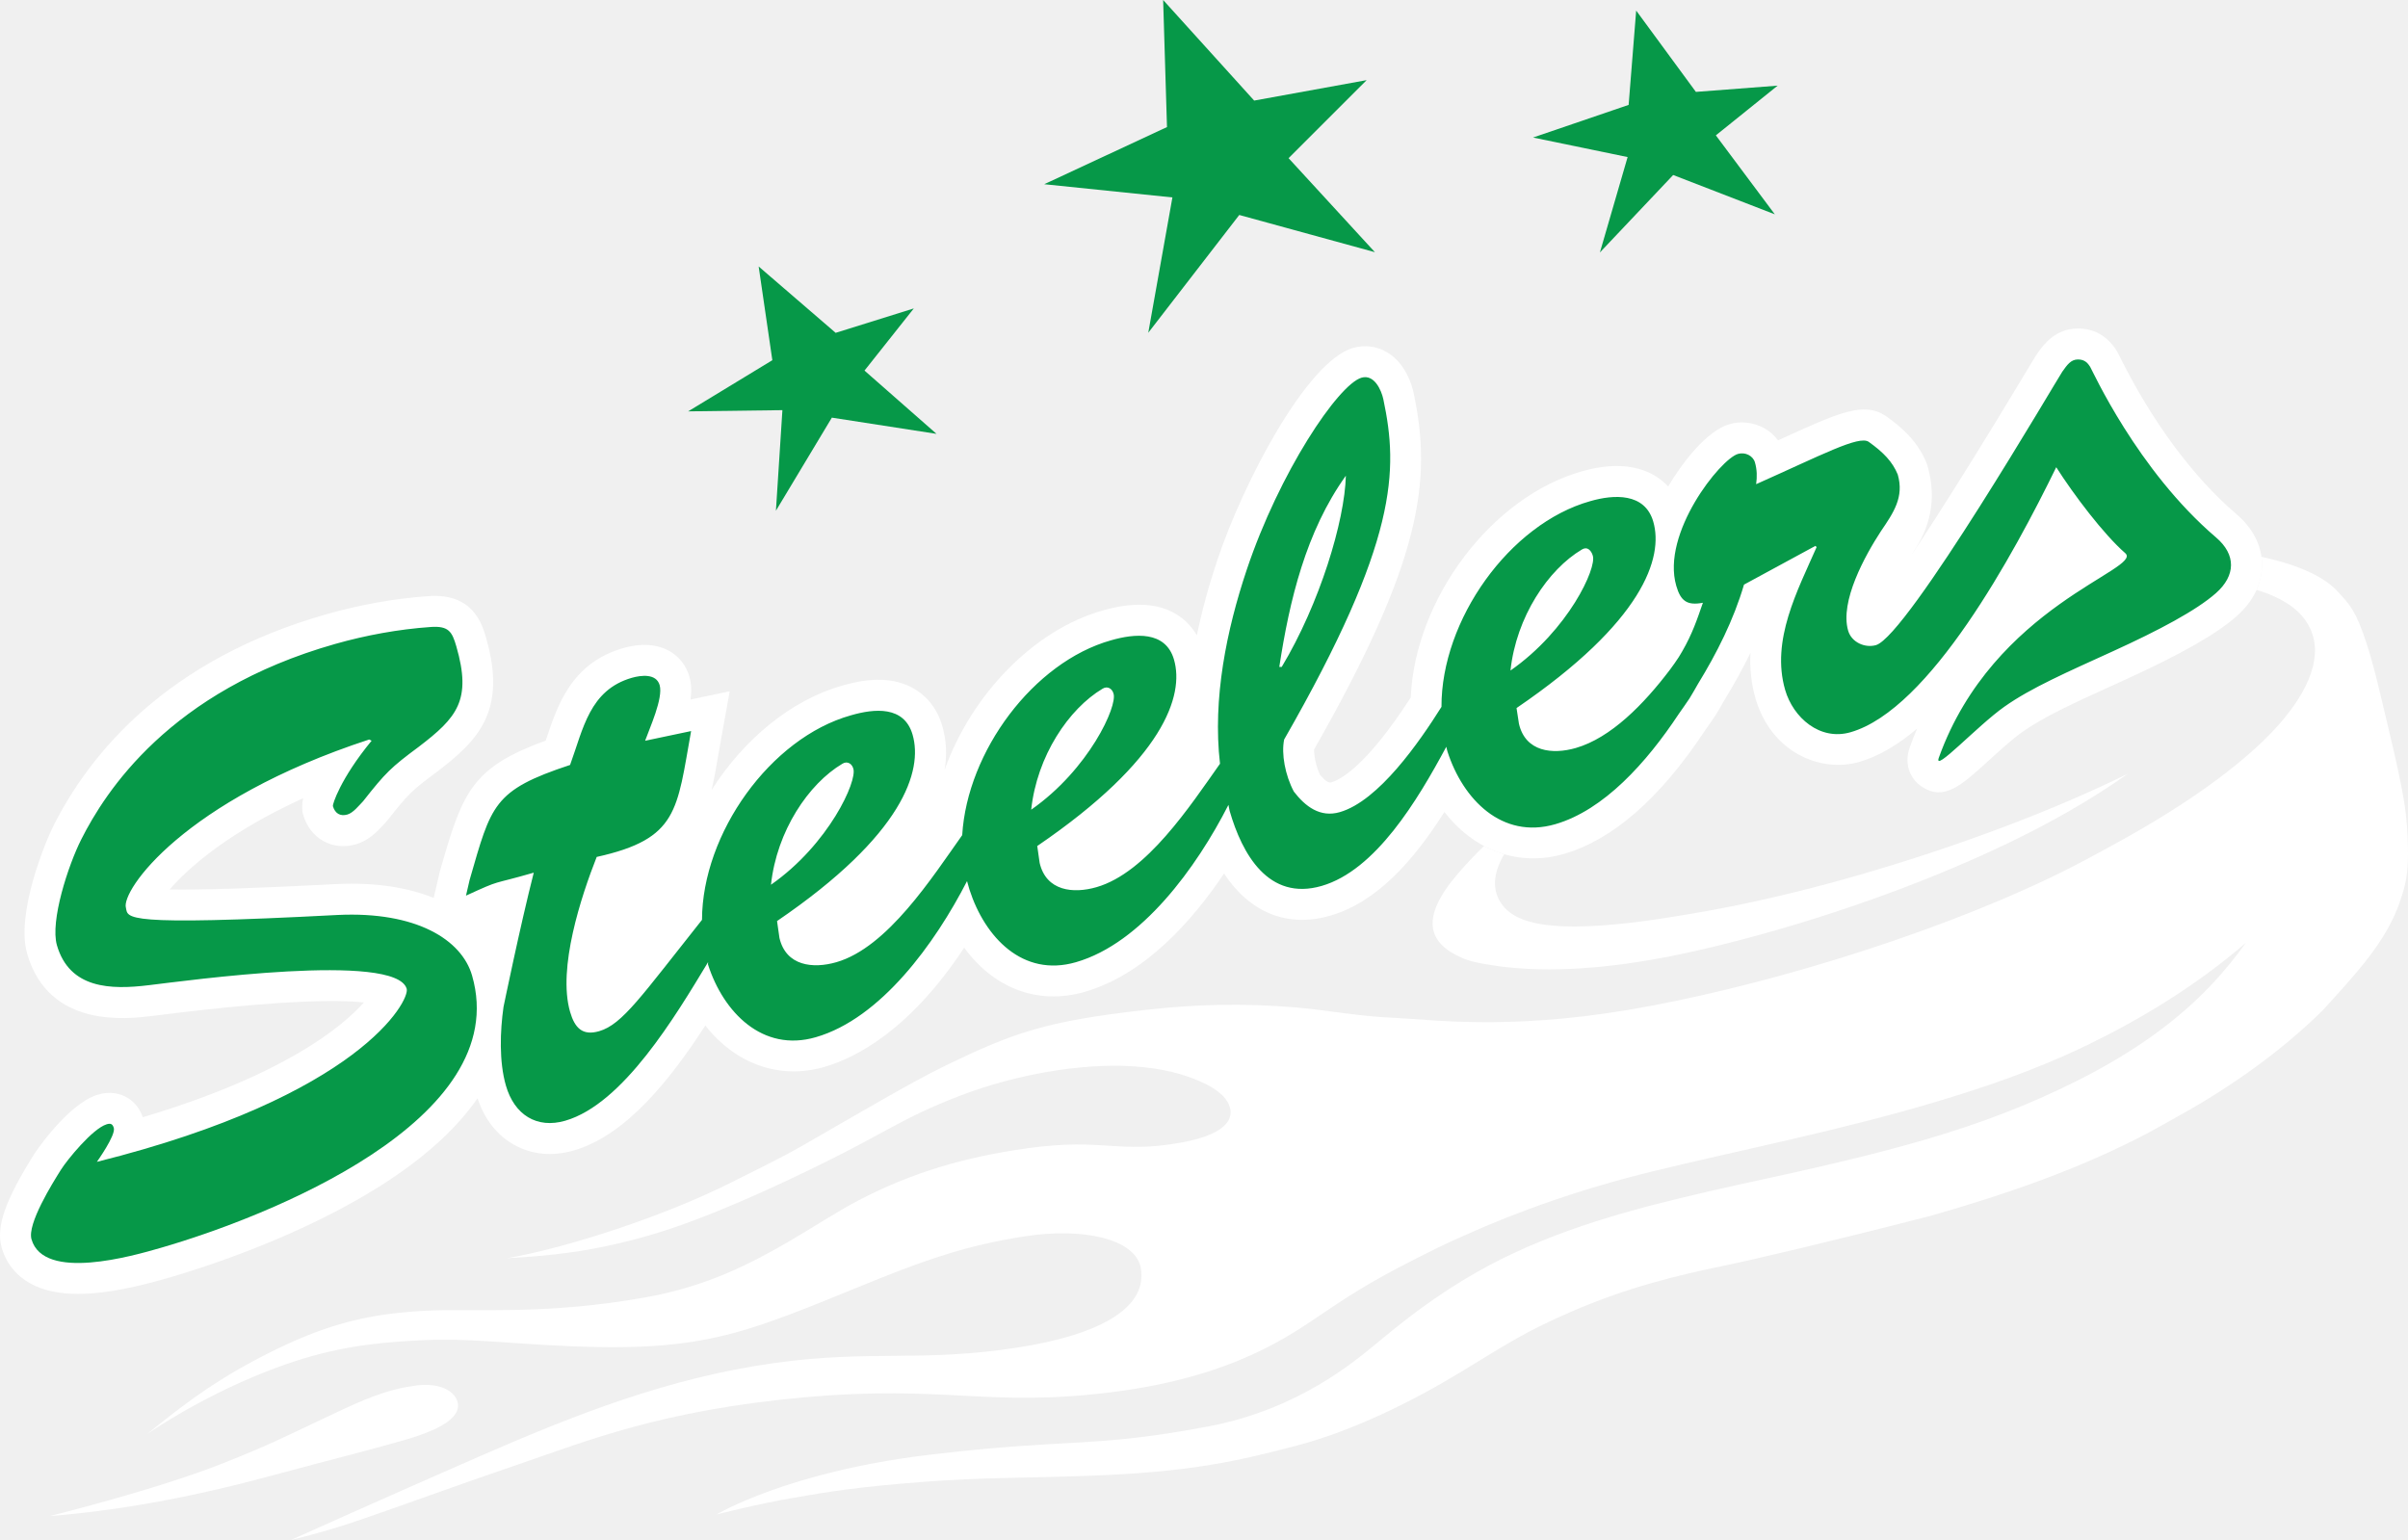
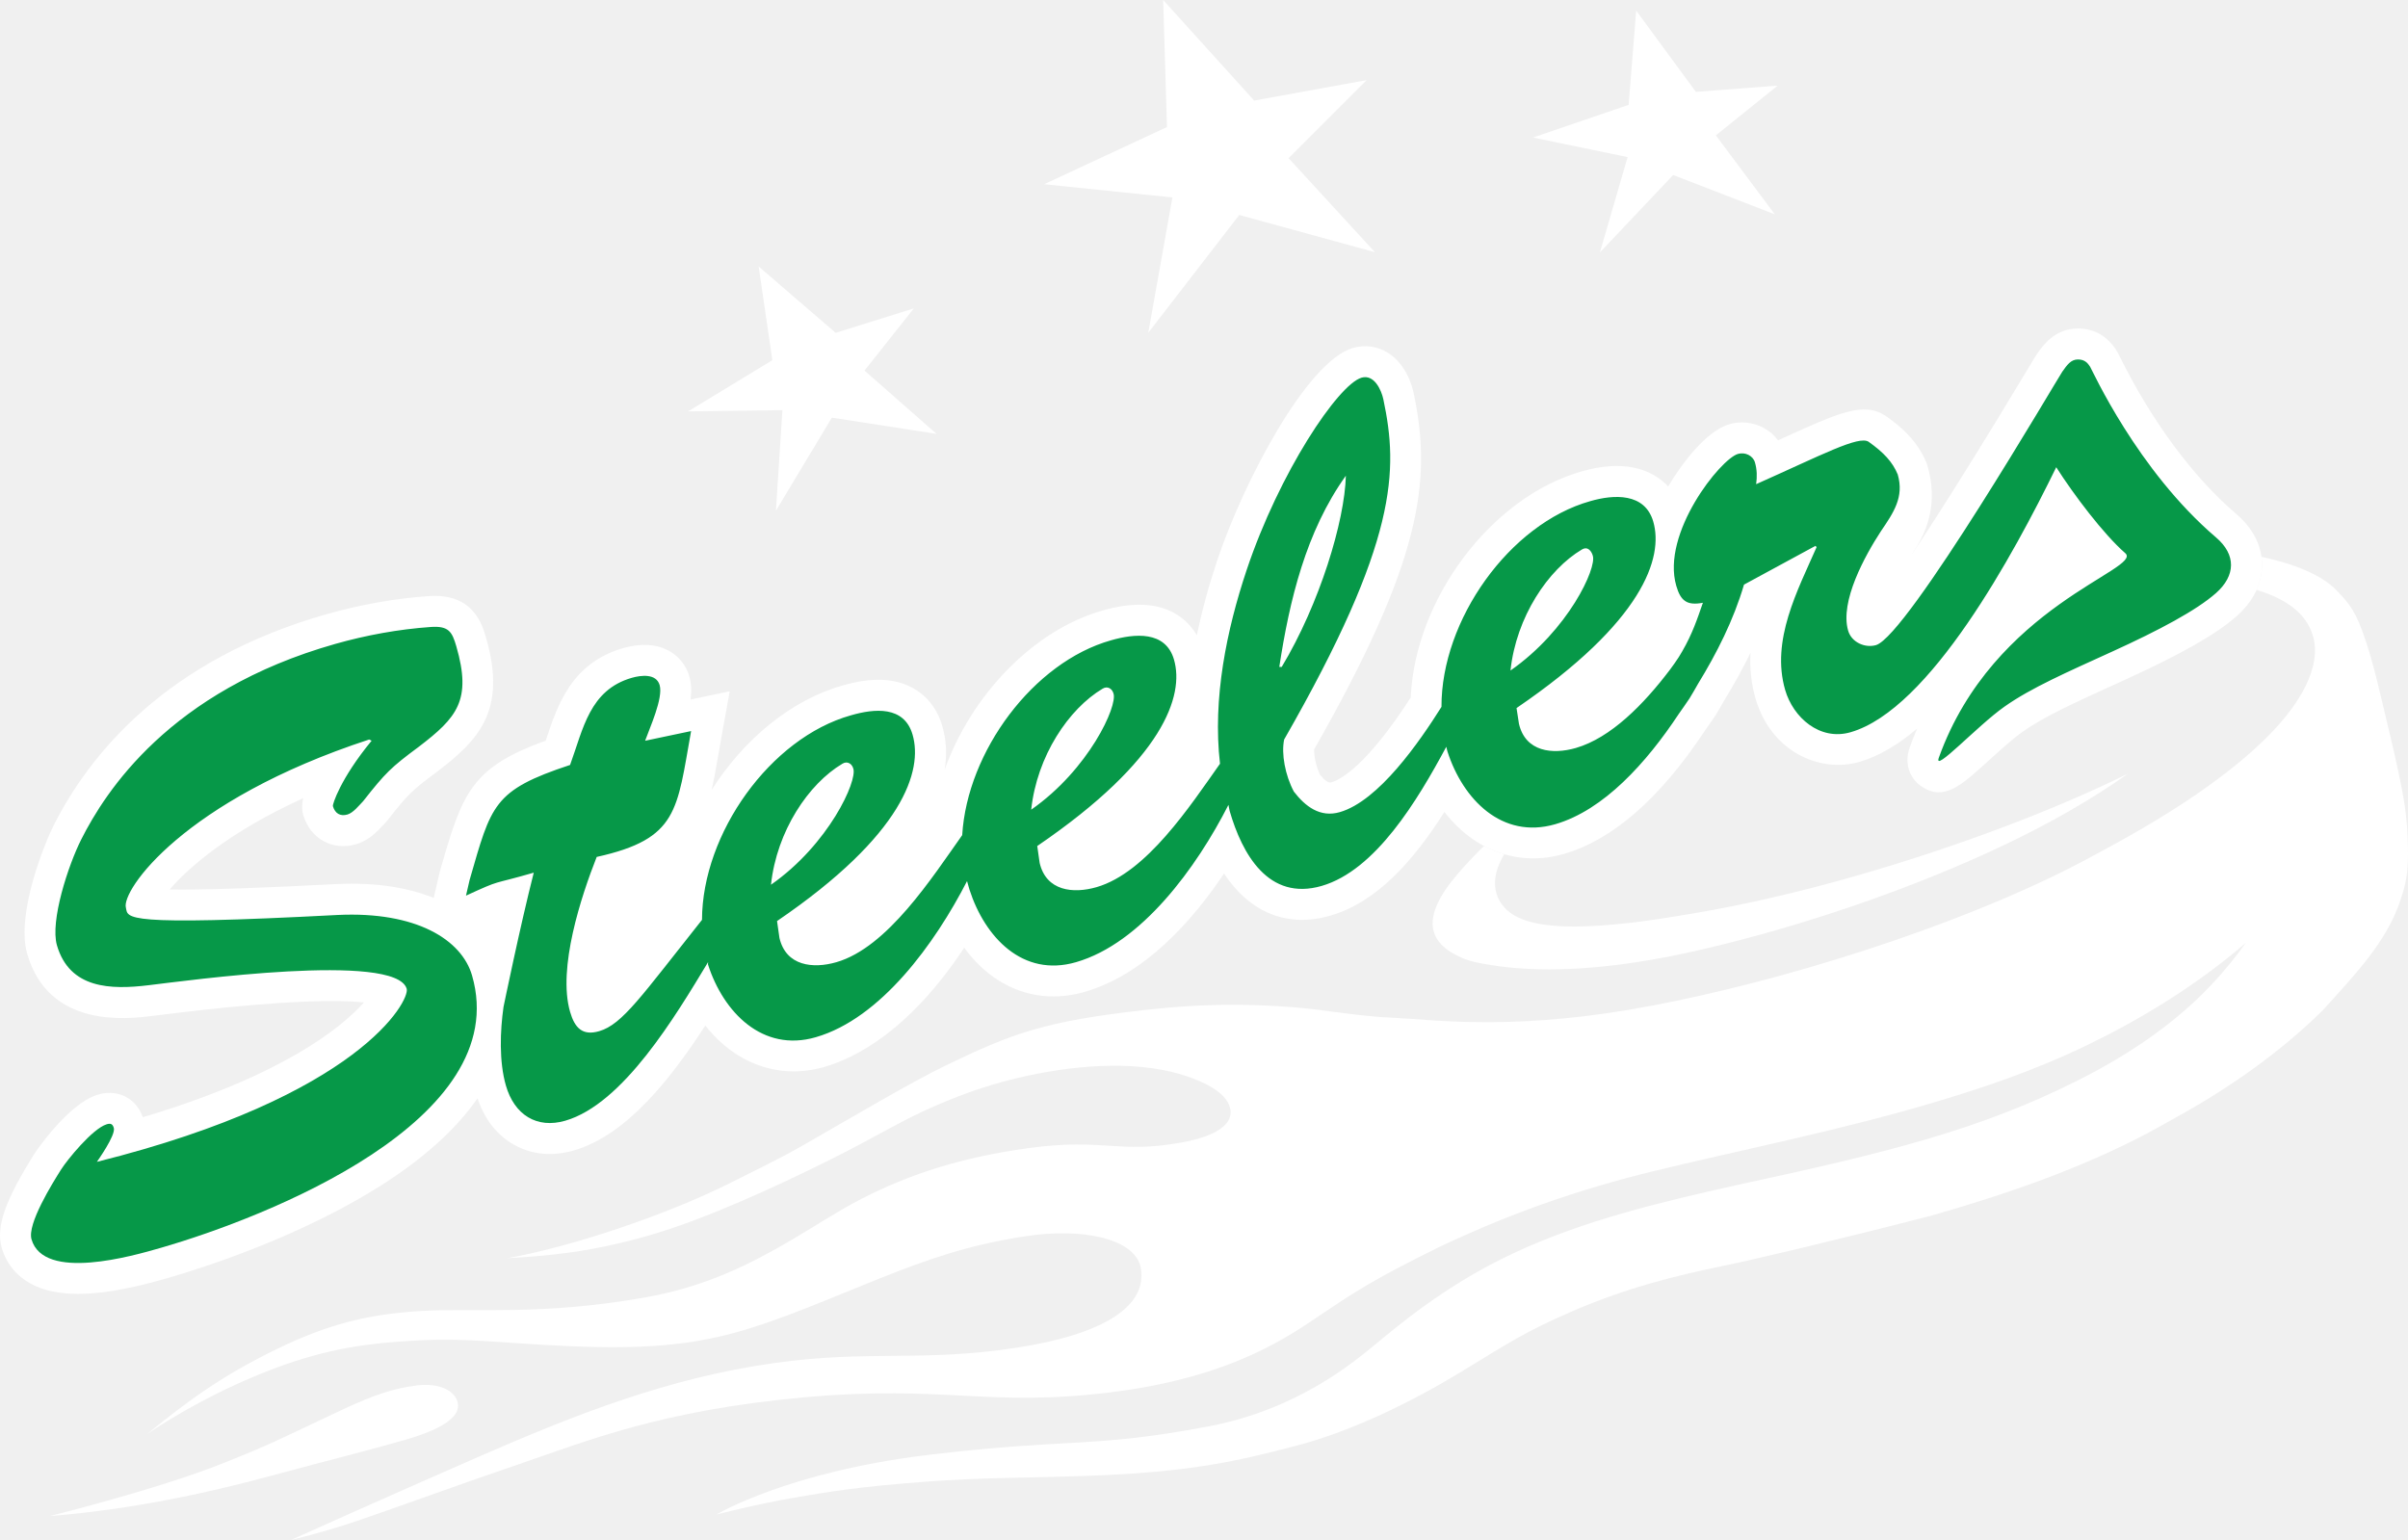
<svg xmlns="http://www.w3.org/2000/svg" version="1.1" baseProfile="basic" id="Layer_1" x="0px" y="0px" width="211.074px" height="135px" viewBox="0 0 211.074 135" xml:space="preserve">
  <g>
    <path fill="#FFFFFF" d="M127.802,76.581c0.754-0.874,1.512-1.675,2.28-2.419     c0.57,0.302,1.162,0.542,1.773,0.72c-0.878,1.478-1.058,2.837-0.466,3.975c1.041,1.997,3.957,2.897,11.479,2.044     c1.647-0.187,3.506-0.479,5.622-0.838c4.43-0.747,9.326-1.879,14.276-3.303c8.532-2.446,17.189-5.688,23.753-8.933     c-3.122,2.22-6.82,4.337-10.833,6.245c-7.595,3.612-16.186,6.553-23.713,8.48c-2.148,0.552-4.22,1.028-6.18,1.397     c-5.879,1.105-10.885,1.309-14.957,0.674c-0.968-0.149-1.934-0.316-2.698-0.656C125.143,82.664,124.455,80.459,127.802,76.581" />
-     <polygon fill="#069848" points="140.24,22.131 146.662,15.341 155.572,18.789 150.404,11.866      155.82,7.508 148.654,8.056 143.42,0.927 142.759,9.195 134.379,12.056 142.669,13.769    " />
-     <polygon fill="#069848" points="102.768,17.307 100.652,29.171 108.628,18.845 120.519,22.108      112.951,13.866 119.794,7.025 109.934,8.817 101.956,0 102.293,11.139 91.531,16.149    " />
-     <polygon fill="#069848" points="68.582,35.955 68.014,44.773 72.917,36.612 82.091,38.034      75.778,32.487 80.1,27.038 73.25,29.178 66.5,23.36 67.7,31.576 60.32,36.062    " />
+     <polygon fill="#FFFFFF" points="140.24,22.131 146.662,15.341 155.572,18.789 150.404,11.866      155.82,7.508 148.654,8.056 143.42,0.927 142.759,9.195 134.379,12.056 142.669,13.769    " />
+     <polygon fill="#FFFFFF" points="102.768,17.307 100.652,29.171 108.628,18.845 120.519,22.108      112.951,13.866 119.794,7.025 109.934,8.817 101.956,0 102.293,11.139 91.531,16.149    " />
+     <polygon fill="#FFFFFF" points="68.582,35.955 68.014,44.773 72.917,36.612 82.091,38.034      75.778,32.487 80.1,27.038 73.25,29.178 66.5,23.36 67.7,31.576 60.32,36.062    " />
    <path fill="#FFFFFF" d="M210.429,78.85c-1.191,3.707-4.082,6.675-6.809,9.697     c-3.556,3.525-8.008,6.712-12.616,9.26c-0.828,0.459-1.753,0.996-2.709,1.506c-5.957,3.148-12.436,5.38-19.056,7.27     c-8.626,2.217-15.404,3.813-18.287,4.41c-3.831,0.791-8.25,1.843-13.149,3.963c-4.137,1.795-5.481,2.725-9.741,5.313     c-4.259,2.593-9.53,5.186-14.374,6.452c-2.424,0.635-4.772,1.234-7.618,1.699c-2.846,0.467-6.169,0.795-10.667,0.955     c-5.973,0.214-9.184,0.135-14.337,0.521c-5.744,0.429-8.482,0.879-11.663,1.433c-3.175,0.555-6.59,1.436-6.59,1.436     s6.226-3.756,18.696-5.24c12.474-1.481,14.211-0.547,24.45-2.487c7.906-1.498,12.849-5.764,14.538-7.136     c1.689-1.371,6.061-5.204,12.179-8.043c6.205-2.9,12.866-4.471,19.604-5.979c13.3-2.861,21.242-4.859,29.725-9.102     c2.74-1.369,4.986-2.756,6.854-4.108c3.919-2.84,6.254-5.597,7.998-8.013c-4.475,3.848-9.288,6.715-13.74,8.881     c-4.969,2.416-9.527,3.872-13.003,4.928c-8.499,2.58-17.859,4.408-25.351,6.246c-6.096,1.493-11.712,3.463-16.625,5.694     c-0.716,0.322-1.433,0.64-2.121,0.979c-5.389,2.661-7.083,3.755-9.953,5.674c-2.866,1.923-7.857,5.66-18.697,6.996     c-10.835,1.34-14.413-0.68-26.895,0.443c-12.472,1.127-19.013,3.818-25.007,5.865c-5.992,2.043-10.89,3.863-14.324,5.018     C28.18,134.38,25.51,135,25.51,135s8.122-3.661,16.512-7.323c8.39-3.663,16.56-6.886,25.858-8.188     c8.403-1.176,12.951-0.057,21.285-1.352c7.483-1.159,10.257-3.372,10.785-5.471c0.137-0.537,0.134-1.164,0.018-1.648     c-0.611-2.457-5.108-3.416-10.143-2.637c-5.029,0.776-8.548,2.039-12.659,3.668c-4.11,1.633-8.688,3.675-12.758,4.781     c-4.07,1.107-8.107,1.449-14.37,1.186c-6.268-0.269-8.866-0.735-13.292-0.516c-4.425,0.223-8.044,0.711-12.708,2.469     c-4.663,1.759-8.61,4.035-11.145,5.745c3.521-2.847,6.381-5.013,11.293-7.413c4.912-2.403,8.534-3.141,12.969-3.387     c4.436-0.246,10.43,0.426,19.442-1.184c5.32-0.947,9.186-2.926,12.726-4.995c2.065-1.204,4.001-2.501,6.005-3.542     c4.454-2.316,9.047-3.748,14.796-4.54c6.633-0.911,7.874,0.511,13.407-0.49c5.543-1.003,4.599-3.277,3.494-4.259     c-0.433-0.381-1.036-0.768-1.907-1.139c-1.371-0.594-3.255-1.141-5.936-1.297c-4.387-0.258-10.108,0.69-15.088,2.609     c-2.507,0.962-4.29,1.854-5.988,2.771c-1.678,0.91-3.32,1.811-5.564,2.926c-4.513,2.245-10.763,5.13-15.696,6.542     c-4.933,1.413-8.547,1.771-12.381,1.981c5.307-0.921,13.949-3.739,19.806-6.725c1.892-0.964,3.985-1.944,6.115-3.165     c4.553-2.61,9.491-5.541,12.508-7c5.889-2.849,8.726-3.889,17.523-4.874c4.443-0.497,8.446-0.608,13.23-0.212     c2.513,0.209,5.419,0.775,8.52,0.904c3.114,0.129,9.786,1.117,20.583-0.697c10.792-1.816,25.771-6.223,37.082-11.641     c1.968-0.943,3.686-1.886,5.319-2.778c7.761-4.214,12.006-7.786,14.215-10.16c2.671-2.872,4.268-6.026,3.237-8.609     c-0.746-1.867-2.531-2.919-4.804-3.636c0.374-0.837,0.479-1.613,0.474-2.229c-0.002-0.205-0.017-0.427-0.05-0.664     c2.734,0.586,5.302,1.554,6.649,3.002c1.101,1.178,1.646,1.757,2.557,4.552c0.669,2.055,1.02,3.655,1.934,7.498     c0.64,2.678,1.088,4.689,1.365,6.378c0.248,1.535,0.318,2.828,0.339,4.009C211.104,76.031,211.001,77.238,210.429,78.85" />
    <path fill="#FFFFFF" d="M163.903,90.709c0,0-9.256,2.999-19.021,4.85     c-10.75,2.043-15.961,1.614-20.127,1.068c-2.136-0.281-5.249-1.412-6.896-3.238c-0.572-0.842-1.228-1.643-1.841-2.465     c0,0,0.266,0.803,0.716,2.086c0.477,1.375,1.166,3.211,1.985,5.188c0.616,1.482,2.237,1.893,3.945,2.256     c0.158,0.036,0.338,0.092,0.554,0.137c1.533,0.289,4.571,0.578,10.373-0.252c1.935-0.275,4.144-0.652,6.754-1.24     c2.92-0.658,5.925-1.493,8.711-2.413C157.261,93.966,163.903,90.709,163.903,90.709" />
    <path fill="#FFFFFF" d="M40.145,123.102c-0.092-0.863-1.094-1.867-3.456-1.672l-1.043,0.158     c-2.499,0.455-4.628,1.514-7.571,2.9c-3.138,1.478-4.279,2.102-8.631,3.828c-5.75,2.283-15.058,4.58-15.058,4.58     s1.948-0.116,5.252-0.574c3.305-0.459,8.052-1.311,13.719-2.842c6.479-1.752,8.441-2.187,12.186-3.269     C39.291,125.126,40.242,124.025,40.145,123.102" />
    <path fill="#FFFFFF" d="M151.225,41.292l0.002,0.004L151.225,41.292 M164.603,54.525l0.001,0.003     L164.603,54.525 M129.464,65.054l0.002,0.005L129.464,65.054 M64.644,83.726l0.001,0.003L64.644,83.726z M5.425,108.336     L5.425,108.336L5.425,108.336z M6.85,113.427c-1.551,0-2.992-0.253-4.174-0.904c-1.26-0.695-2.132-1.777-2.521-3.128     c-0.532-1.828,0.283-4.164,2.909-8.324c0.027-0.043,2.873-4.281,5.463-5.094c1.134-0.355,1.998-0.093,2.523,0.19     c0.492,0.265,1.131,0.786,1.471,1.774c12.308-3.674,17.419-7.866,19.379-10.061c-2.212-0.242-7.051-0.246-17.565,1.06     c-0.397,0.05-0.725,0.09-0.966,0.118c-2.236,0.275-9.081,1.117-10.984-5.438c-1.015-3.529,1.574-9.785,2.322-11.268     c3.156-6.247,9.871-14.53,23.943-18.515c2.979-0.844,5.984-1.375,8.931-1.582l0.005,0c3.896-0.262,4.679,2.479,5.018,3.65     c1.861,6.422-0.703,9.004-4.247,11.714c-2.282,1.693-2.567,1.973-4.396,4.297l-0.192,0.219c-0.055,0.056-0.114,0.121-0.176,0.188     c-0.497,0.541-1.247,1.357-2.39,1.688c-2.073,0.598-4.019-0.494-4.629-2.588c-0.125-0.422-0.112-0.916-0.001-1.451     c-6.466,2.945-10.032,6.069-11.7,8.004c2.719,0.049,7.599-0.107,14.587-0.473c3.536-0.171,6.362,0.324,8.556,1.215l0.544-2.338     l0.201-0.697c1.81-6.278,2.705-8.454,9.076-10.759c0.017-0.049,0.033-0.098,0.048-0.146c0.987-2.965,2.215-6.655,6.742-7.965     c3.242-0.925,5.246,0.583,5.798,2.485c0.184,0.636,0.201,1.312,0.105,2.026l3.433-0.723l-0.715,3.966     c-0.095,0.528-0.182,1.031-0.265,1.509c-0.196,1.131-0.38,2.19-0.607,3.174c2.784-4.383,6.936-7.881,11.474-9.155     c2.534-0.736,4.561-0.666,6.172,0.223c1.256,0.692,2.146,1.845,2.577,3.334c0.369,1.28,0.413,2.563,0.202,3.832     c2.329-6.527,7.777-12.259,13.857-13.966c5.032-1.451,7.285,0.534,8.256,2.174c0.433-2.119,1.029-4.313,1.786-6.576     c2.297-6.868,7.856-17.447,11.898-18.614c1.026-0.295,2.095-0.156,3.007,0.393c1.661,1,2.188,2.984,2.311,3.568     c1.62,7.687,0.71,14.666-8.728,31.235c-0.007,0.55,0.145,1.429,0.52,2.225c0.421,0.508,0.748,0.73,0.978,0.666     c0.817-0.237,3.098-1.439,6.972-7.441c0.373-8.651,7.081-17.604,15.012-19.83c1.659-0.479,3.184-0.592,4.509-0.328     c1.224,0.243,2.264,0.817,3.045,1.654c1.147-1.941,3.322-4.871,5.373-5.46c0.991-0.291,2.095-0.169,3.014,0.336     c0.499,0.274,0.92,0.643,1.244,1.081c0.066-0.03,0.134-0.061,0.199-0.091c5.18-2.362,7.323-3.34,9.267-2.028l0.061,0.042     c1.271,0.909,2.676,2.099,3.476,4.037l0.099,0.282c0.923,3.194,0.013,5.686-1.213,7.485c-1.023,1.568,2.799-3.968,9.872-15.764     c0.778-1.299,0.852-1.418,0.957-1.566l0.049-0.067c0.494-0.692,1.523-2.133,3.529-2.133c1.391,0,2.511,0.625,3.327,1.855     c0.111,0.168,0.172,0.29,0.318,0.585c2.819,5.689,6.447,10.594,10.216,13.81c1.852,1.577,2.254,3.278,2.266,4.427     c0.012,1.162-0.365,2.894-2.227,4.544c-1.769,1.564-4.847,3.321-9.691,5.531l-1.207,0.55c-3.353,1.525-6,2.729-7.897,4.075     c-0.845,0.597-2.063,1.705-3.042,2.596c-2.305,2.096-3.826,3.483-5.777,2.178c-0.845-0.564-1.622-1.805-1.031-3.448     c0.201-0.56,0.415-1.103,0.643-1.63c-1.747,1.478-3.443,2.455-5.086,2.926c-3.387,0.972-7.711-0.841-9.082-5.564     c-0.392-1.357-0.512-2.695-0.444-4c-0.643,1.324-1.391,2.682-2.25,4.087c-0.266,0.473-0.496,0.867-0.765,1.309l-0.041,0.066     c-0.203,0.313-0.431,0.636-0.653,0.952c-0.112,0.159-0.224,0.316-0.327,0.468c-3.906,5.893-8.05,9.507-12.316,10.744     c-3.993,1.154-7.872-0.319-10.475-3.679c-2.662,4.199-5.887,7.897-10.001,9.089c-3.77,1.09-7.052-0.271-9.317-3.69     c-2.733,4.078-6.918,8.848-12.222,10.375c-4.104,1.186-7.984-0.339-10.552-3.879c-4.817,7.318-9.597,9.69-12.257,10.457     c-3.973,1.148-7.834-0.305-10.436-3.633c-2.989,4.616-6.887,9.613-11.522,10.952c-1.864,0.539-3.663,0.378-5.202-0.472     c-1.513-0.834-2.628-2.246-3.243-4.1c-1.616,2.337-4.099,4.771-7.781,7.203c-7.387,4.879-16.569,7.744-19.208,8.507     C12.352,112.719,9.446,113.427,6.85,113.427" />
    <path fill="#069848" d="M180.775,32.578c-0.361,0.505-13.592,23.179-16.337,23.976     c-0.959,0.276-2.147-0.246-2.44-1.273c-0.738-2.555,1.473-6.564,2.865-8.699c1.115-1.639,2.058-3.004,1.484-4.986     c-0.458-1.112-1.234-1.927-2.546-2.864c-0.861-0.582-4.095,1.146-9.866,3.713c0.09-0.649,0.08-1.269-0.105-1.91     c-0.166-0.577-0.85-0.929-1.485-0.743c-1.536,0.441-6.743,6.959-5.411,11.564c0.387,1.345,0.955,1.744,2.334,1.485     c-0.5,1.445-0.928,2.73-1.804,4.244c-0.123,0.181-0.189,0.347-0.317,0.53c-0.219,0.35-0.474,0.689-0.742,1.061     c-2.314,3.065-5.211,6.011-8.276,6.896c-2.045,0.589-4.412,0.343-4.985-2.122l-0.212-1.379     c11.113-7.575,12.892-13.206,11.987-16.337c-0.738-2.559-3.472-2.394-5.517-1.803c-7.093,1.991-13.08,10.441-13.048,18.035     c-1.943,3.089-5.506,8.242-8.912,9.229c-1.728,0.501-3.03-0.501-4.031-1.804c-0.764-1.443-1.107-3.305-0.849-4.562     c9.993-17.437,10.006-23.611,8.699-29.811c-0.179-0.853-0.819-2.224-1.91-1.91c-2.045,0.59-7.214,8.304-10.078,16.868     c-1.75,5.232-2.995,11.27-2.333,16.975c-2.618,3.701-6.44,9.555-10.821,10.82c-2.05,0.594-4.409,0.344-4.987-2.121l-0.212-1.485     c11.11-7.58,12.892-13.206,11.988-16.337c-0.738-2.559-3.471-2.288-5.517-1.697c-6.8,1.908-12.611,9.744-13.048,17.08     c-2.616,3.679-6.54,9.845-11.033,11.14c-2.045,0.59-4.409,0.338-4.986-2.123l-0.212-1.484     c11.109-7.575,12.786-13.206,11.881-16.338c-0.738-2.558-3.365-2.291-5.41-1.697c-7.062,1.982-13.029,10.367-13.049,17.929     c-5.283,6.642-6.968,9.171-9.018,9.761c-1.468,0.424-2.139-0.293-2.546-1.698c-1.107-3.831,0.976-10.138,2.334-13.579     c7.163-1.583,7.023-4.09,8.275-11.033l-4.031,0.849c0.381-1.083,1.604-3.731,1.273-4.881c-0.297-1.022-1.608-0.874-2.44-0.637     c-3.709,1.074-4.252,4.464-5.411,7.639c-6.769,2.232-6.9,3.496-8.805,10.078l-0.319,1.379c3.243-1.488,2.042-0.887,5.941-2.015     c-1.201,4.71-2.652,11.774-2.652,11.774c-0.297,2.093-0.399,4.787,0.212,6.896c0.738,2.559,2.708,3.799,5.198,3.076     c5.079-1.467,9.668-9.178,12.518-13.896c0.021,0.066-0.021,0.145,0,0.212c1.346,4.175,4.774,7.715,9.442,6.364     c5.707-1.645,10.461-8.233,13.261-13.685c0.063,0.248,0.134,0.499,0.212,0.742c1.349,4.181,4.667,7.715,9.335,6.366     c5.751-1.658,10.578-8.313,13.366-13.792c0.045,0.167,0.059,0.364,0.106,0.53c1.091,3.772,3.396,7.927,8.063,6.577     c4.736-1.372,8.407-7.509,10.927-12.199c0.039,0.141,0.061,0.284,0.106,0.424c1.349,4.18,4.773,7.715,9.441,6.365     c4.266-1.235,8.006-5.403,10.821-9.654c0.301-0.44,0.657-0.922,0.954-1.379c0.273-0.449,0.493-0.829,0.743-1.273     c1.628-2.658,3.114-5.577,4.031-8.699l6.259-3.395l0.106,0.106c-1.672,3.807-4.015,8.169-2.759,12.518     c0.705,2.428,3.043,4.486,5.729,3.713c6.961-1.999,14.336-15.661,18.034-23.233c1.52,2.389,4.161,5.889,6.048,7.532     c1.611,1.405-11.543,4.579-16.338,17.929c-0.51,1.417,3.373-2.792,5.729-4.456c2.351-1.668,5.572-3.064,9.548-4.88     c3.98-1.816,7.291-3.565,9.018-5.093c1.728-1.531,1.778-3.365,0-4.879c-6.917-5.903-10.862-14.701-11.033-14.958     c-0.182-0.275-0.431-0.643-1.067-0.643C181.513,31.511,181.188,32.002,180.775,32.578 M117.972,41.702     c-0.098,3.977-2.3,11.233-5.622,16.762h-0.213C113.024,52.663,114.467,46.595,117.972,41.702 M138.978,48.067     c0.301-0.006,0.541,0.303,0.636,0.637c0.378,1.069-2.139,6.535-7.213,10.078c0.509-4.718,3.306-8.856,6.258-10.609     C138.762,48.108,138.877,48.069,138.978,48.067 M37.77,54.963c-2.852,0.199-5.694,0.725-8.381,1.485     c-14.54,4.118-20.171,12.99-22.261,17.128c-1.154,2.283-2.746,7.178-2.139,9.287c1.112,3.828,4.718,3.913,8.063,3.502     c3.217-0.379,21.654-2.938,22.597,0.318c0.292,1.022-4.095,9.408-27.158,15.17c0,0,1.672-2.334,1.485-2.971     c-0.11-0.387-0.316-0.419-0.637-0.318c-1.251,0.393-3.469,3.145-3.981,3.955c-0.778,1.232-2.987,4.782-2.596,6.123     c1.069,3.709,8.86,1.465,11.352,0.743c9.208-2.661,30.944-11.156,27.264-23.87c-0.904-3.127-4.876-5.635-11.776-5.305     c-19.04,0.998-18.37,0.276-18.565-0.636c-0.428-1.468,4.995-9.403,21.324-14.746l0.212,0.106     c-2.767,3.365-3.433,5.601-3.395,5.729c0.187,0.641,0.637,0.925,1.273,0.742c0.514-0.148,1.006-0.785,1.379-1.167     c1.978-2.512,2.428-2.953,4.88-4.773c3.348-2.559,4.659-4.074,3.289-8.805C39.628,55.383,39.331,54.857,37.77,54.963      M96.967,60.267c0.3-0.005,0.538,0.193,0.636,0.53c0.378,1.07-2.142,6.637-7.213,10.185c0.505-4.72,3.301-8.853,6.259-10.609     C96.751,60.31,96.866,60.269,96.967,60.267 M74.158,66.845c0.3-0.006,0.538,0.196,0.637,0.53     c0.377,1.07-2.143,6.637-7.214,10.184c0.505-4.718,3.301-8.855,6.259-10.607C73.943,66.886,74.058,66.847,74.158,66.845" />
  </g>
</svg>
